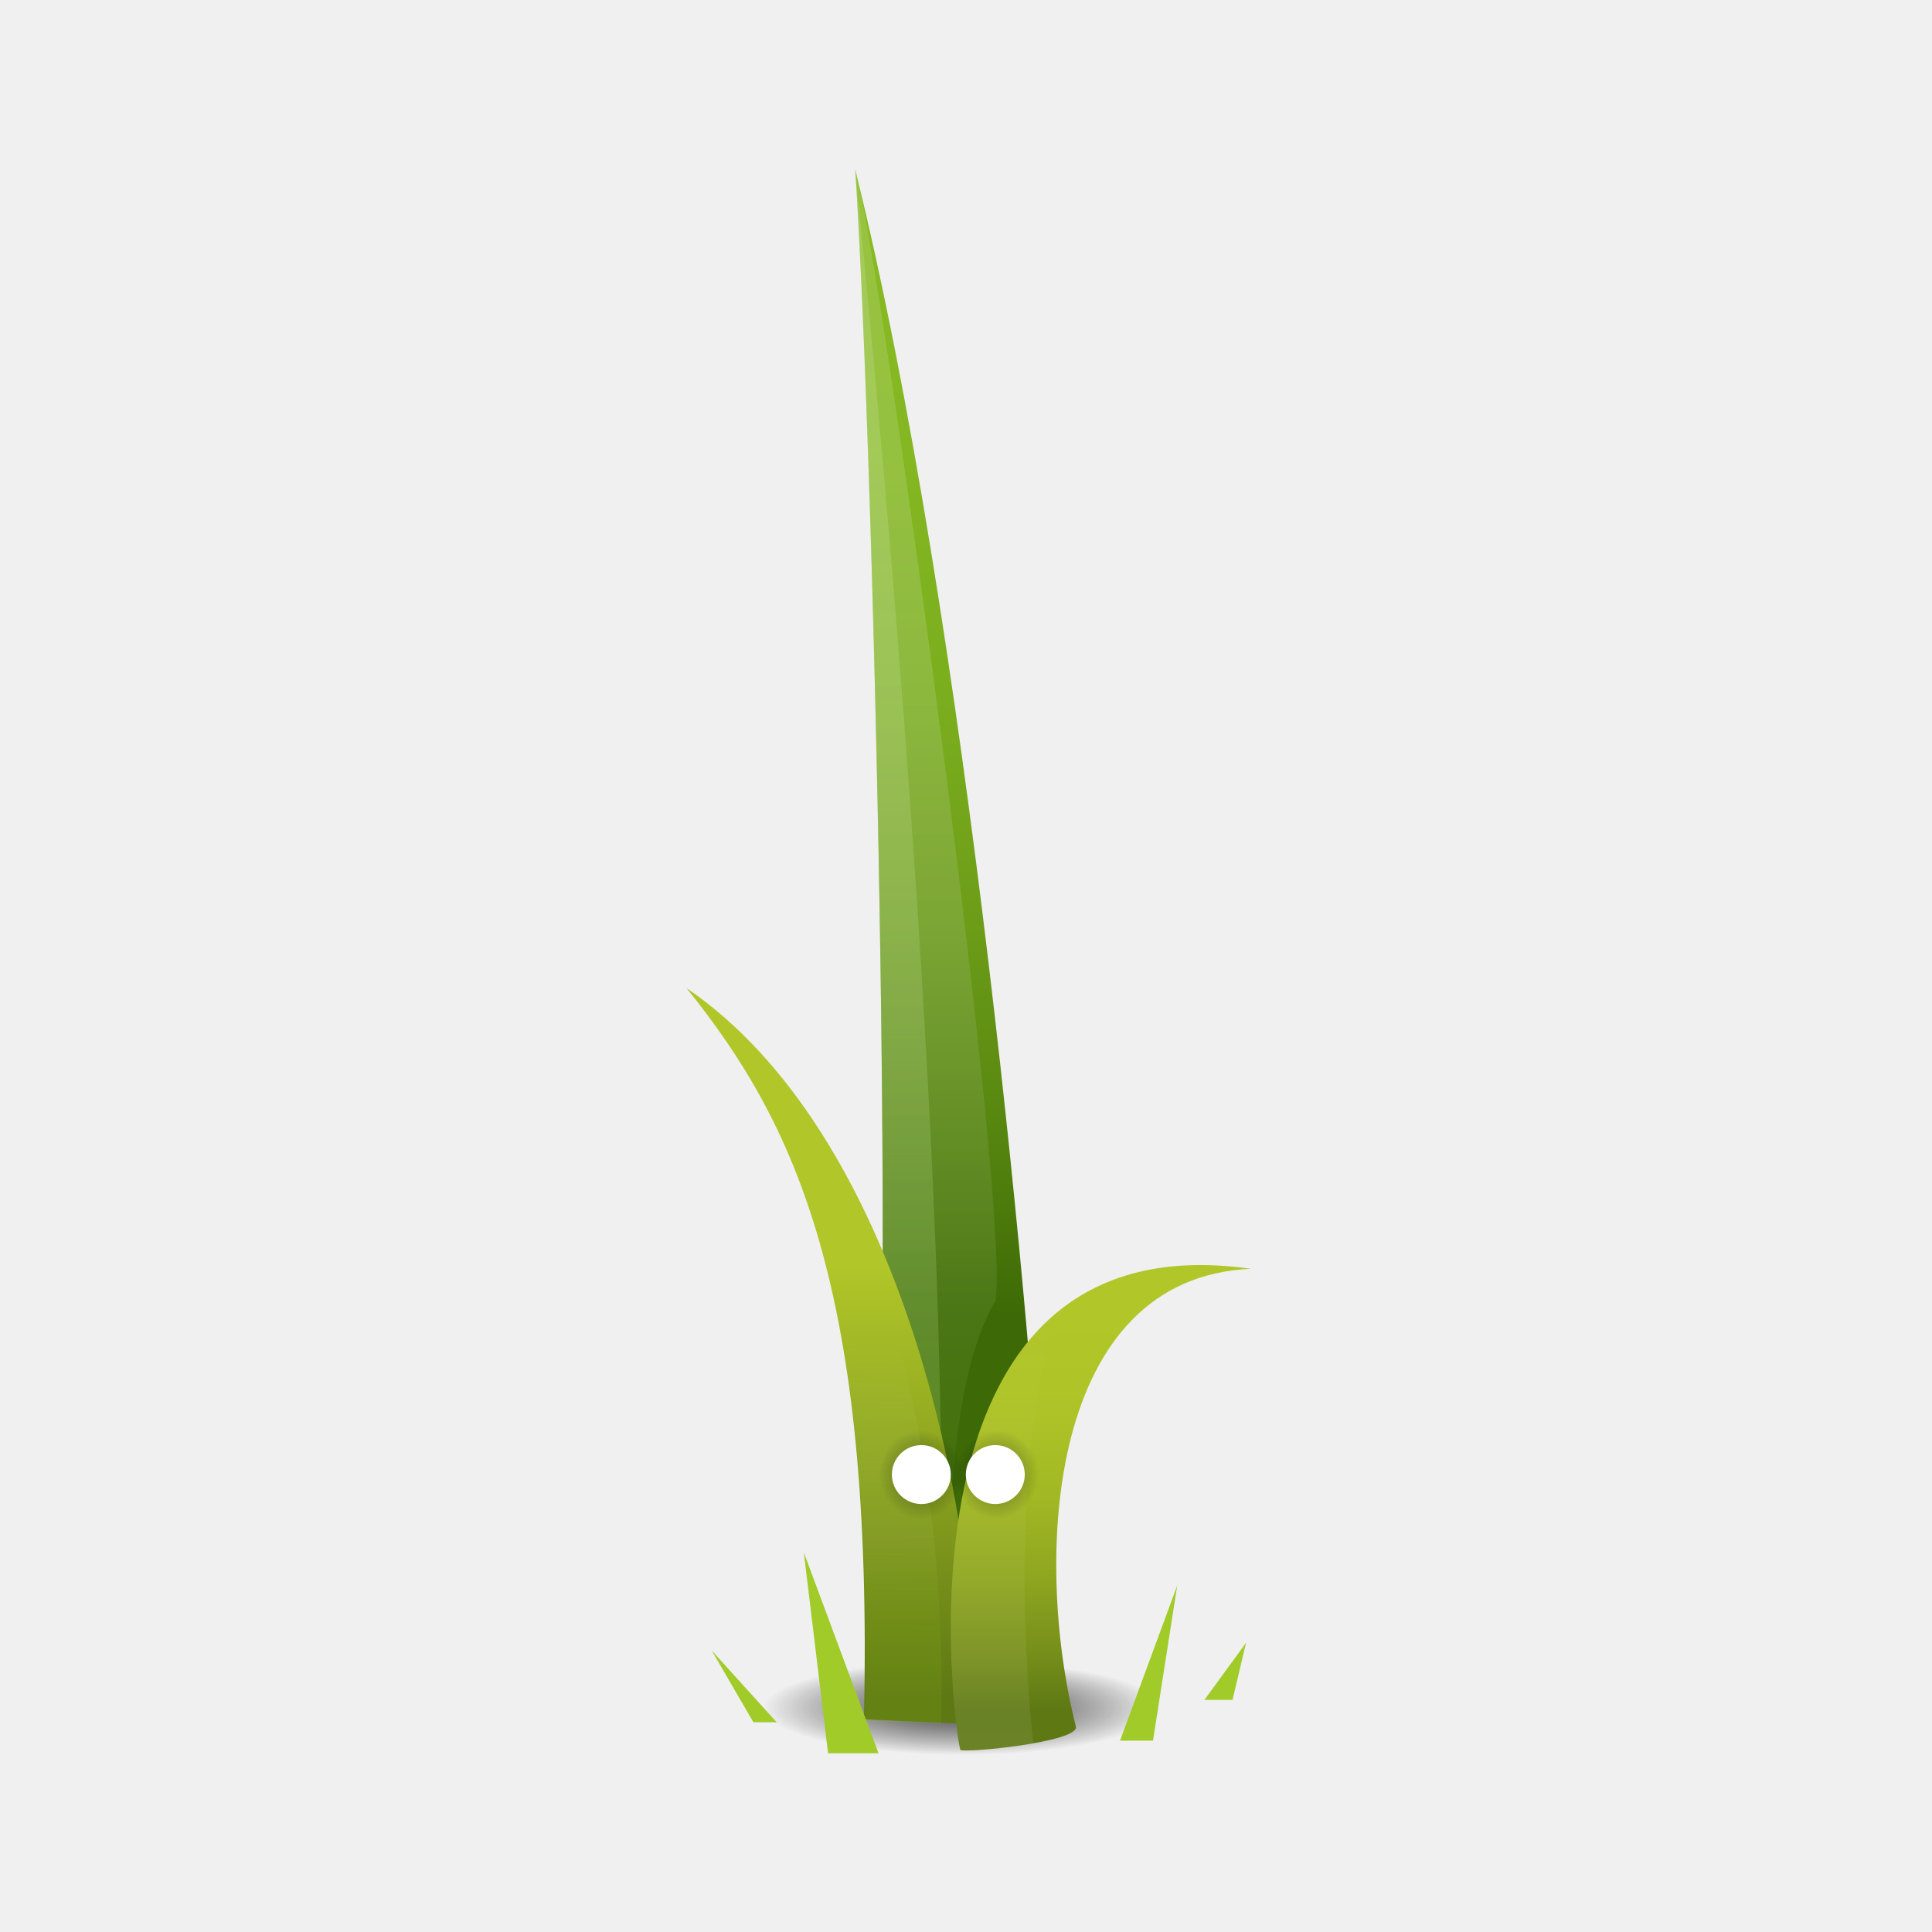
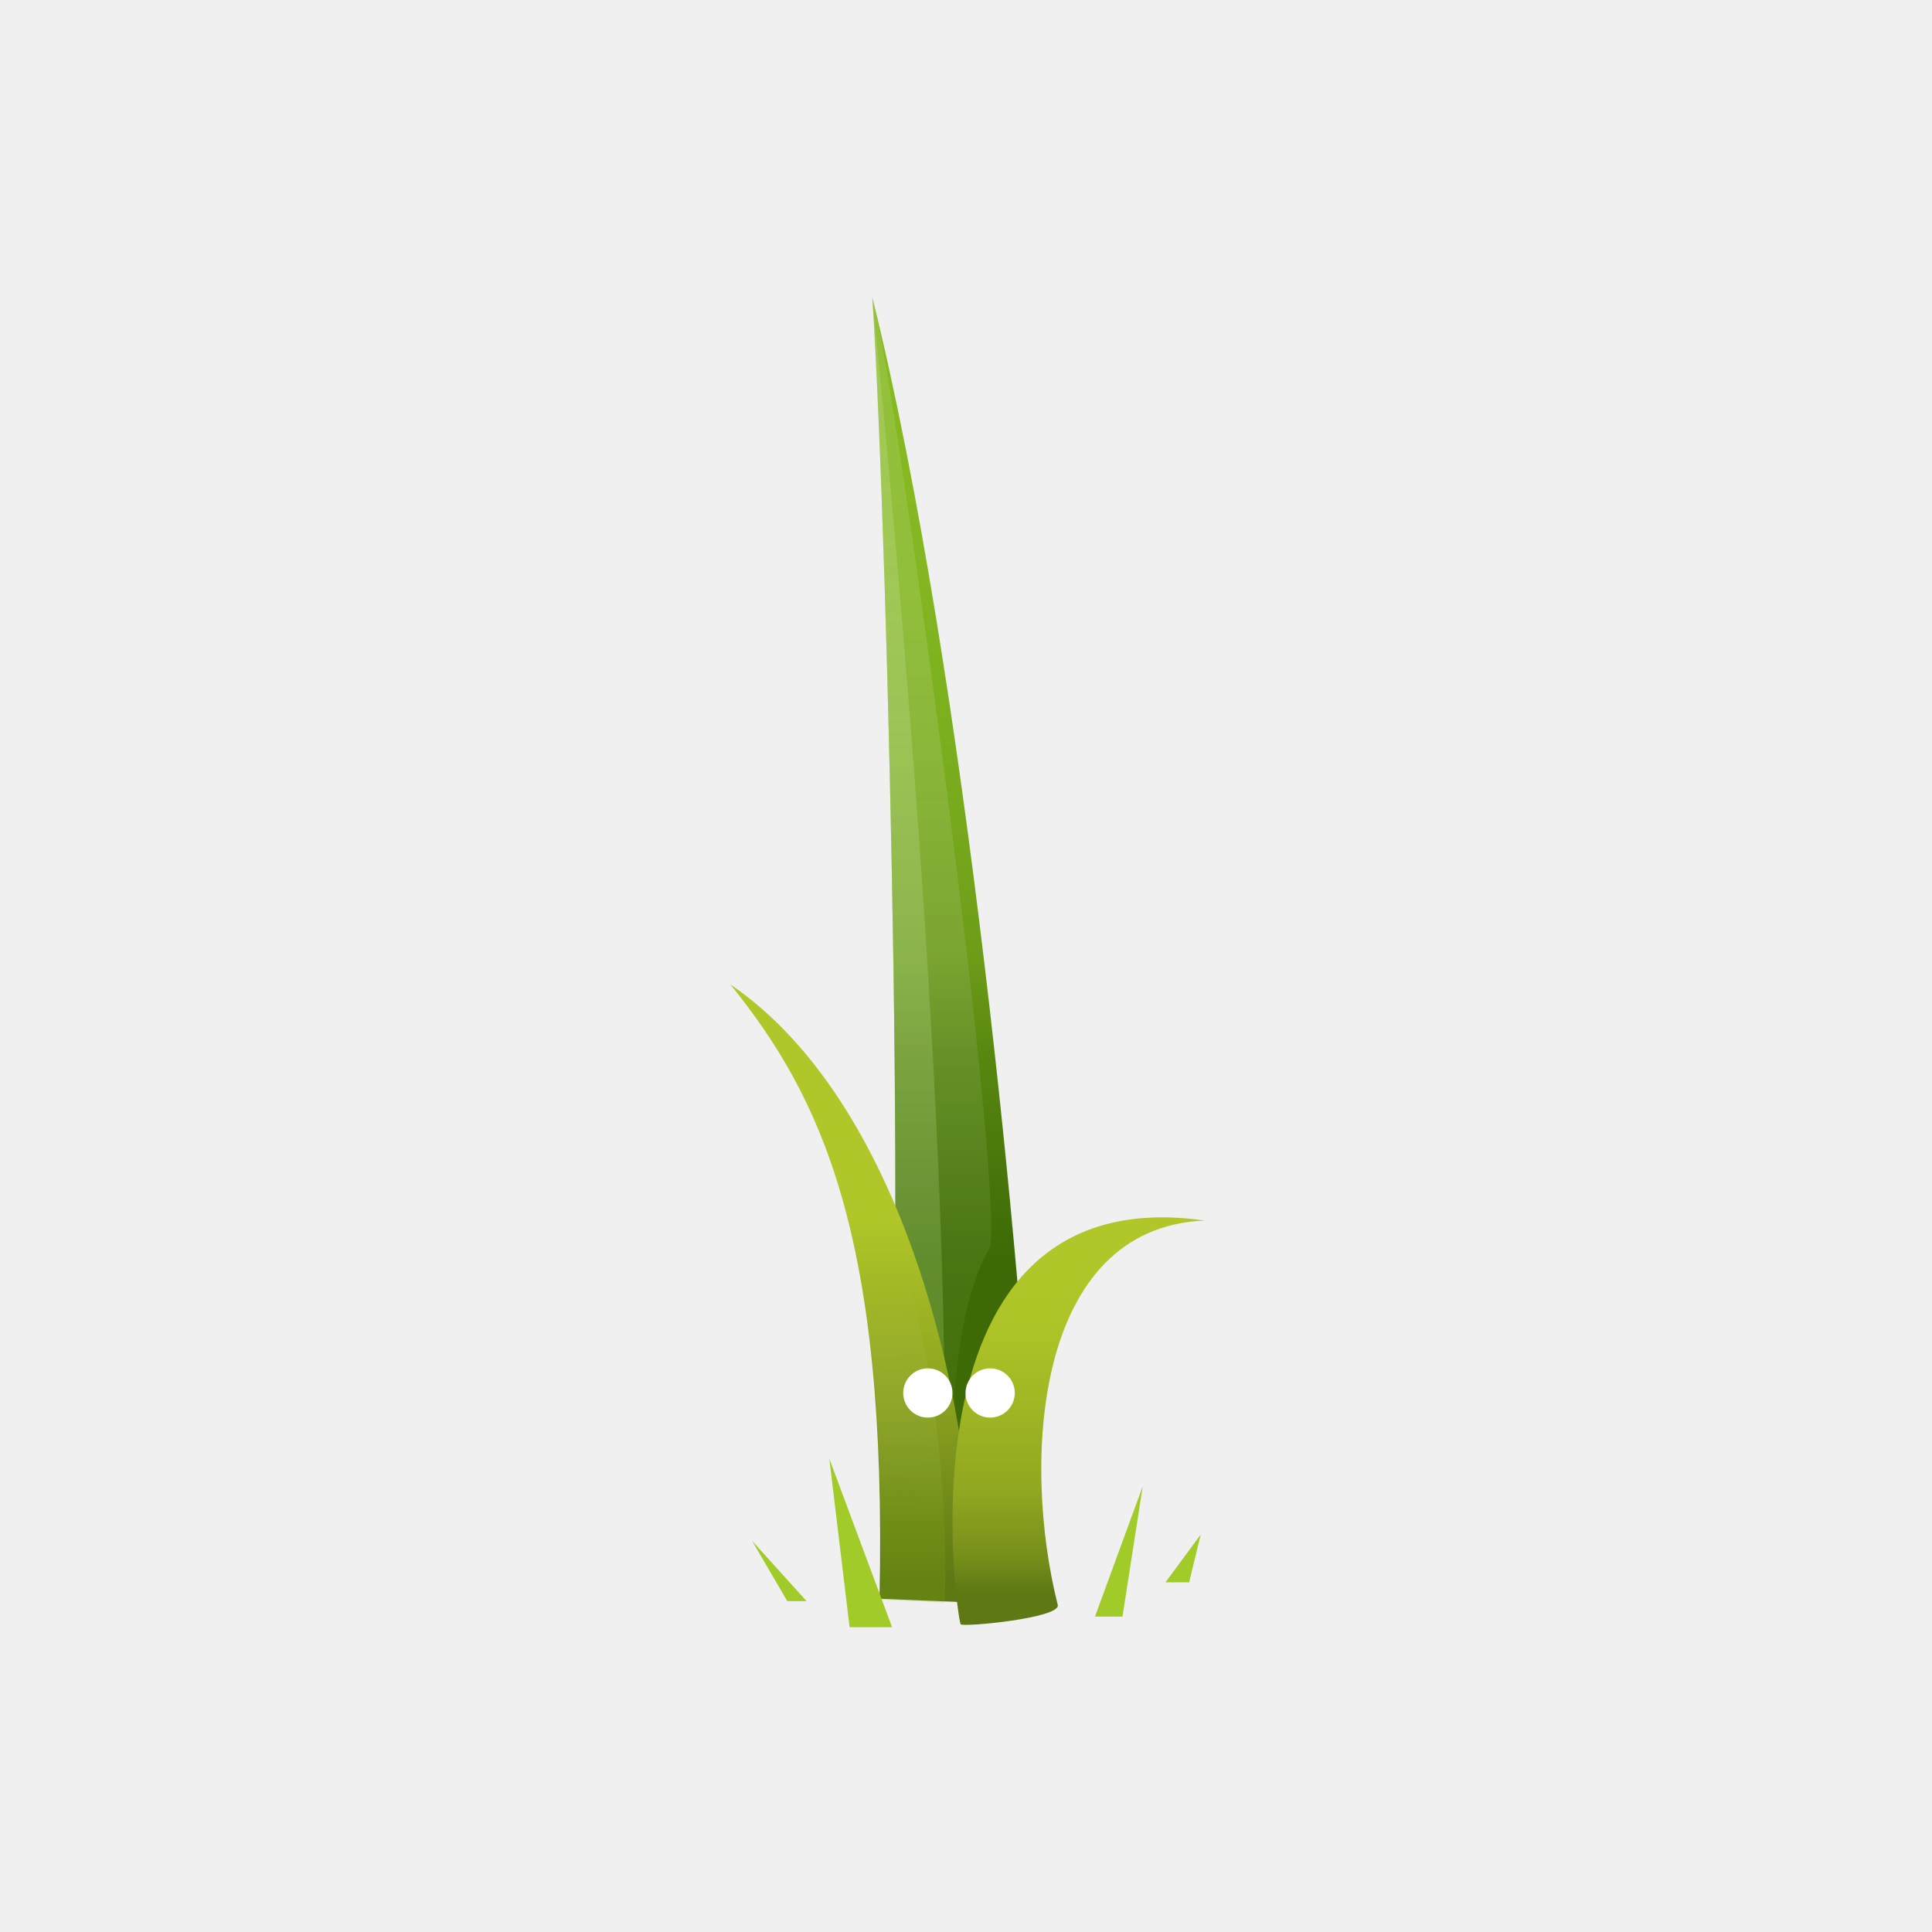
- <svg xmlns="http://www.w3.org/2000/svg" width="249" height="249" viewBox="0 0 249 249">
-   <radialGradient id="a" cx="124.016" cy="220.12" r="32.624" gradientTransform="matrix(1 0 0 .237 0 167.96)" gradientUnits="userSpaceOnUse">
-     <stop offset="0" stop-color="#323232" stop-opacity=".92" />
-     <stop offset=".236" stop-color="#272727" stop-opacity=".644" />
-     <stop offset=".643" stop-color="#0B0B0B" stop-opacity=".167" />
-     <stop offset=".785" stop-opacity="0" />
-   </radialGradient>
-   <ellipse fill="url(#a)" cx="124.016" cy="220.12" rx="34.084" ry="7.039" />
-   <linearGradient id="b" gradientUnits="userSpaceOnUse" x1="122.474" y1="169.425" x2="122.474" y2="14.673">
-     <stop offset="0" stop-color="#3D6A06" />
-     <stop offset=".16" stop-color="#588710" />
-     <stop offset=".33" stop-color="#6D9D18" />
-     <stop offset=".513" stop-color="#7BAE1E" />
-     <stop offset=".721" stop-color="#84B721" />
-     <stop offset="1" stop-color="#87BA22" />
-   </linearGradient>
-   <path fill="url(#b)" d="M111.974 204.34h22.75c-1.39-29.56-9.992-123.874-24.5-182.5 2.625 40.25 5.5 174 1.75 182.5z" />
-   <linearGradient id="c" gradientUnits="userSpaceOnUse" x1="115.779" y1="204.597" x2="115.779" y2="22.097">
-     <stop offset="0" stop-color="#BBE882" />
-     <stop offset=".145" stop-color="#BEE988" stop-opacity=".918" />
-     <stop offset=".344" stop-color="#C8EC9A" stop-opacity=".804" />
-     <stop offset=".576" stop-color="#D8F2B7" stop-opacity=".672" />
-     <stop offset=".83" stop-color="#EEF9E0" stop-opacity=".527" />
-     <stop offset="1" stop-color="#FFF" stop-opacity=".43" />
-   </linearGradient>
-   <path opacity=".28" fill="url(#c)" d="M111.974 204.597h9.284c1.14-66.734-11.034-182.5-11.034-182.5 2.625 40.25 5.5 174 1.75 182.5z" />
-   <linearGradient id="d" gradientUnits="userSpaceOnUse" x1="119.343" y1="195.483" x2="119.343" y2="32.756">
-     <stop offset="0" stop-color="#48790B" />
-     <stop offset=".822" stop-color="#FFF" stop-opacity=".43" />
-   </linearGradient>
-   <path opacity=".33" fill="url(#d)" d="M112.814 199.318l9.66 2.81s-.635-23.753 5.832-34.502c1.868-12.285-13.484-124.622-17.574-143.7-.17-.7-.337-1.397-.508-2.085 2.394 36.71 4.995 151.168 2.59 177.478z" />
+ <svg xmlns="http://www.w3.org/2000/svg" id="Layer_1" version="1.1" viewBox="0 0 400 400">
+   <defs>
+     <style>
+       .st0 {
+         fill: url(#linear-gradient3);
+       }
+ 
+       .st1 {
+         fill: url(#linear-gradient5);
+       }
+ 
+       .st2 {
+         fill: url(#radial-gradient);
+       }
+ 
+       .st3 {
+         fill: url(#linear-gradient);
+       }
+ 
+       .st4 {
+         fill: #fff;
+       }
+ 
+       .st5 {
+         fill: url(#radial-gradient2);
+       }
+ 
+       .st5, .st6 {
+         opacity: .5;
+       }
+ 
+       .st5, .st6, .st7, .st8, .st9, .st10 {
+         isolation: isolate;
+       }
+ 
+       .st6 {
+         fill: url(#radial-gradient1);
+       }
+ 
+       .st11 {
+         fill: #a0cb29;
+       }
+ 
+       .st7 {
+         fill: url(#linear-gradient6);
+         opacity: 0;
+       }
+ 
+       .st8 {
+         fill: url(#linear-gradient2);
+         opacity: .3;
+       }
+ 
+       .st9 {
+         fill: url(#linear-gradient4);
+         opacity: .2;
+       }
+ 
+       .st10 {
+         fill: url(#linear-gradient1);
+         opacity: .3;
+       }
+     </style>
+     <radialGradient id="radial-gradient" cx="199.2" cy="-1242.7" fx="199.2" fy="-1242.7" r="44" gradientTransform="translate(0 34.5) scale(1 -.2)" gradientUnits="userSpaceOnUse">
+       <stop offset="0" stop-color="#323232" stop-opacity=".9" />
+       <stop offset=".2" stop-color="#272727" stop-opacity=".6" />
+       <stop offset=".6" stop-color="#0b0b0b" stop-opacity=".2" />
+       <stop offset=".8" stop-color="#000" stop-opacity="0" />
+     </radialGradient>
+     <linearGradient id="linear-gradient" x1="197.1" y1="140.4" x2="197.1" y2="349.2" gradientTransform="translate(0 401) scale(1 -1)" gradientUnits="userSpaceOnUse">
+       <stop offset="0" stop-color="#3d6a06" />
+       <stop offset=".2" stop-color="#588710" />
+       <stop offset=".3" stop-color="#6d9d18" />
+       <stop offset=".5" stop-color="#7bae1e" />
+       <stop offset=".7" stop-color="#84b721" />
+       <stop offset="1" stop-color="#87ba22" />
+     </linearGradient>
+     <linearGradient id="linear-gradient1" x1="188.1" y1="92.9" x2="188.1" y2="339.2" gradientTransform="translate(0 401) scale(1 -1)" gradientUnits="userSpaceOnUse">
+       <stop offset="0" stop-color="#bbe882" />
+       <stop offset=".1" stop-color="#bee988" stop-opacity=".9" />
+       <stop offset=".3" stop-color="#c8ec9a" stop-opacity=".8" />
+       <stop offset=".6" stop-color="#d8f2b7" stop-opacity=".7" />
+       <stop offset=".8" stop-color="#eef9e0" stop-opacity=".5" />
+       <stop offset="1" stop-color="#fff" stop-opacity=".4" />
+     </linearGradient>
+     <linearGradient id="linear-gradient2" x1="192.9" y1="105.2" x2="192.9" y2="324.8" gradientTransform="translate(0 401) scale(1 -1)" gradientUnits="userSpaceOnUse">
+       <stop offset="0" stop-color="#48790b" />
+       <stop offset=".8" stop-color="#fff" stop-opacity=".4" />
+     </linearGradient>
+     <linearGradient id="linear-gradient3" x1="176.4" y1="73.8" x2="176.4" y2="148.9" gradientTransform="translate(0 401) scale(1 -1)" gradientUnits="userSpaceOnUse">
+       <stop offset="0" stop-color="#5e7814" />
+       <stop offset=".5" stop-color="#8aa21f" />
+       <stop offset="1" stop-color="#b1c628" />
+     </linearGradient>
+     <linearGradient id="linear-gradient4" x1="173.9" y1="86.4" x2="175" y2="146.8" gradientTransform="translate(0 401) scale(1 -1)" gradientUnits="userSpaceOnUse">
+       <stop offset="0" stop-color="#82af10" />
+       <stop offset=".8" stop-color="#fff" stop-opacity="0" />
+     </linearGradient>
+     <linearGradient id="linear-gradient5" x1="223.3" y1="71.4" x2="223.3" y2="139" gradientTransform="translate(0 401) scale(1 -1)" gradientUnits="userSpaceOnUse">
+       <stop offset="0" stop-color="#5e7814" />
+       <stop offset=".1" stop-color="#758e1a" />
+       <stop offset=".3" stop-color="#8fa620" />
+       <stop offset=".6" stop-color="#a2b824" />
+       <stop offset=".8" stop-color="#adc327" />
+       <stop offset="1" stop-color="#b1c628" />
+     </linearGradient>
+     <linearGradient id="linear-gradient6" x1="206.8" y1="66.3" x2="206.8" y2="142.9" gradientTransform="translate(0 401) scale(1 -1)" gradientUnits="userSpaceOnUse">
+       <stop offset="0" stop-color="#fff" />
+       <stop offset="1" stop-color="#fff" stop-opacity="0" />
+     </linearGradient>
+     <radialGradient id="radial-gradient1" cx="2203.3" cy="-1629" fx="2203.3" fy="-1629" r="46.8" gradientTransform="translate(-182.6 -14.5) scale(.2 -.2)" gradientUnits="userSpaceOnUse">
+       <stop offset="0" stop-color="#323232" />
+       <stop offset=".3" stop-color="#252525" stop-opacity=".7" />
+       <stop offset=".8" stop-color="#040404" stop-opacity="0" />
+       <stop offset=".9" stop-color="#000" stop-opacity="0" />
+     </radialGradient>
+     <radialGradient id="radial-gradient2" cx="2128.9" cy="-1629" fx="2128.9" fy="-1629" r="46.7" gradientTransform="translate(-182.6 -14.5) scale(.2 -.2)" gradientUnits="userSpaceOnUse">
+       <stop offset="0" stop-color="#323232" />
+       <stop offset=".3" stop-color="#252525" stop-opacity=".7" />
+       <stop offset=".8" stop-color="#040404" stop-opacity="0" />
+       <stop offset=".9" stop-color="#000" stop-opacity="0" />
+     </radialGradient>
+   </defs>
+   <ellipse class="st2" cx="199.2" cy="329" rx="46" ry="9.5" />
+   <path class="st3" d="M183,307.7h30.7c-1.9-39.9-13.5-167.1-33.1-246.2,3.5,54.3,7.4,234.7,2.4,246.2Z" />
+   <path class="st10" d="M183,308.1h12.5c1.5-90-14.9-246.2-14.9-246.2,3.5,54.3,7.4,234.7,2.4,246.2Z" />
+   <path class="st8" d="M184.1,300.9l13,3.8s-.9-32,7.9-46.5c2.5-16.6-18.2-168.1-23.7-193.9-.2-.9-.5-1.9-.7-2.8,3.2,49.5,6.7,203.9,3.5,239.4h0Z" />
  <g>
-     <linearGradient id="e" gradientUnits="userSpaceOnUse" x1="107.103" y1="218.778" x2="107.103" y2="163.132">
-       <stop offset="0" stop-color="#5E7814" />
-       <stop offset=".509" stop-color="#8AA21F" />
-       <stop offset="1" stop-color="#B1C628" />
-     </linearGradient>
-     <path fill="url(#e)" d="M111.35 221.59l14.374.626c.344-27.89-9.75-76.125-37.25-94.875 14 17.376 24.125 38.626 22.875 94.25z" />
-     <linearGradient id="f" gradientUnits="userSpaceOnUse" x1="105.216" y1="209.459" x2="106.073" y2="164.638">
-       <stop offset="0" stop-color="#82AF10" />
-       <stop offset=".822" stop-color="#FFF" stop-opacity="0" />
-     </linearGradient>
-     <path opacity=".17" fill="url(#f)" d="M90.414 129.87c13.04 16.99 22.242 38.75 21.047 91.92l9.826.426c.345-10.73.594-67.31-30.872-92.346z" />
+     <path class="st0" d="M182.1,331l19.4.8c.5-37.6-13.2-102.7-50.3-128,18.9,23.4,32.5,52.1,30.9,127.2h0Z" />
+     <path class="st9" d="M153.9,207.2c17.6,22.9,30,52.3,28.4,124l13.3.6c.5-14.5.8-90.8-41.7-124.6h0Z" />
  </g>
  <g>
-     <linearGradient id="g" gradientUnits="userSpaceOnUse" x1="141.883" y1="220.544" x2="141.883" y2="170.463">
-       <stop offset="0" stop-color="#5E7814" />
-       <stop offset=".142" stop-color="#758E1A" />
-       <stop offset=".345" stop-color="#8FA620" />
-       <stop offset=".553" stop-color="#A2B824" />
-       <stop offset=".768" stop-color="#ADC327" />
-       <stop offset="1" stop-color="#B1C628" />
-     </linearGradient>
-     <path fill="url(#g)" d="M138.662 222.528c.446 2-14.375 3.438-14.875 3s-10.75-68.875 37.438-62c-26.126 1.125-28.125 36.938-22.563 59z" />
-     <linearGradient id="h" gradientUnits="userSpaceOnUse" x1="129.596" y1="224.365" x2="129.596" y2="167.578">
-       <stop offset="0" stop-color="#FFF" />
-       <stop offset="1" stop-color="#FFF" stop-opacity="0" />
-     </linearGradient>
-     <path opacity=".08" fill="url(#h)" d="M123.784 225.528c.286.25 5.257-.113 9.377-.845-.61-5.772-3.523-37.26 3.49-55.863-19.457 15.41-13.253 56.37-12.866 56.708z" />
+     <path class="st1" d="M219,332.3c.6,2.7-19.4,4.6-20.1,4s-14.5-92.9,50.5-83.6c-35.2,1.5-37.9,49.8-30.4,79.6Z" />
+     <path class="st7" d="M198.9,336.3c.4.3,7.1-.2,12.7-1.1-.8-7.8-4.8-50.3,4.7-75.4-26.2,20.8-17.9,76-17.4,76.5h0Z" />
  </g>
  <g>
-     <radialGradient id="i" cx="364.971" cy="190.309" r="34.653" gradientTransform="matrix(.176 0 0 .186 64.213 154.668)" gradientUnits="userSpaceOnUse">
-       <stop offset="0" stop-color="#323232" />
-       <stop offset=".293" stop-color="#252525" stop-opacity=".671" />
-       <stop offset=".828" stop-color="#040404" stop-opacity=".07" />
-       <stop offset=".89" stop-opacity="0" />
-     </radialGradient>
-     <ellipse opacity=".47" fill="url(#i)" cx="128.462" cy="190.045" rx="6.623" ry="6.096" />
-     <radialGradient id="j" cx="309.772" cy="190.309" r="34.653" gradientTransform="matrix(.176 0 0 .186 64.213 154.668)" gradientUnits="userSpaceOnUse">
-       <stop offset="0" stop-color="#323232" />
-       <stop offset=".293" stop-color="#252525" stop-opacity=".671" />
-       <stop offset=".828" stop-color="#040404" stop-opacity=".07" />
-       <stop offset=".89" stop-opacity="0" />
-     </radialGradient>
-     <ellipse opacity=".47" fill="url(#j)" cx="118.745" cy="190.045" rx="6.623" ry="6.096" />
-     <circle fill="#FFF" cx="118.745" cy="190.044" r="3.797" />
-     <circle fill="#FFF" cx="128.276" cy="190.044" r="3.797" />
+     <ellipse class="st6" cx="205.2" cy="288.4" rx="8.9" ry="8.2" />
+     <ellipse class="st5" cx="192.1" cy="288.4" rx="8.9" ry="8.2" />
+     <circle class="st4" cx="192.1" cy="288.4" r="5.1" />
+     <circle class="st4" cx="205" cy="288.4" r="5.1" />
  </g>
-   <g fill="#A0CB29">
-     <path d="M91.724 212.716l5.375 9.25h3M106.724 225.966h6.5L103.6 200.09M144.35 224.34h4.25l3.124-20M155.224 219.09h3.625l1.75-7.374" />
-   </g>
+   <path class="st11" d="M155.7,319l7.3,12.5h4M175.9,336.9h8.8l-13-34.9M226.7,334.7h5.7l4.2-27M241.3,327.6h4.9l2.4-9.9" />
</svg>
